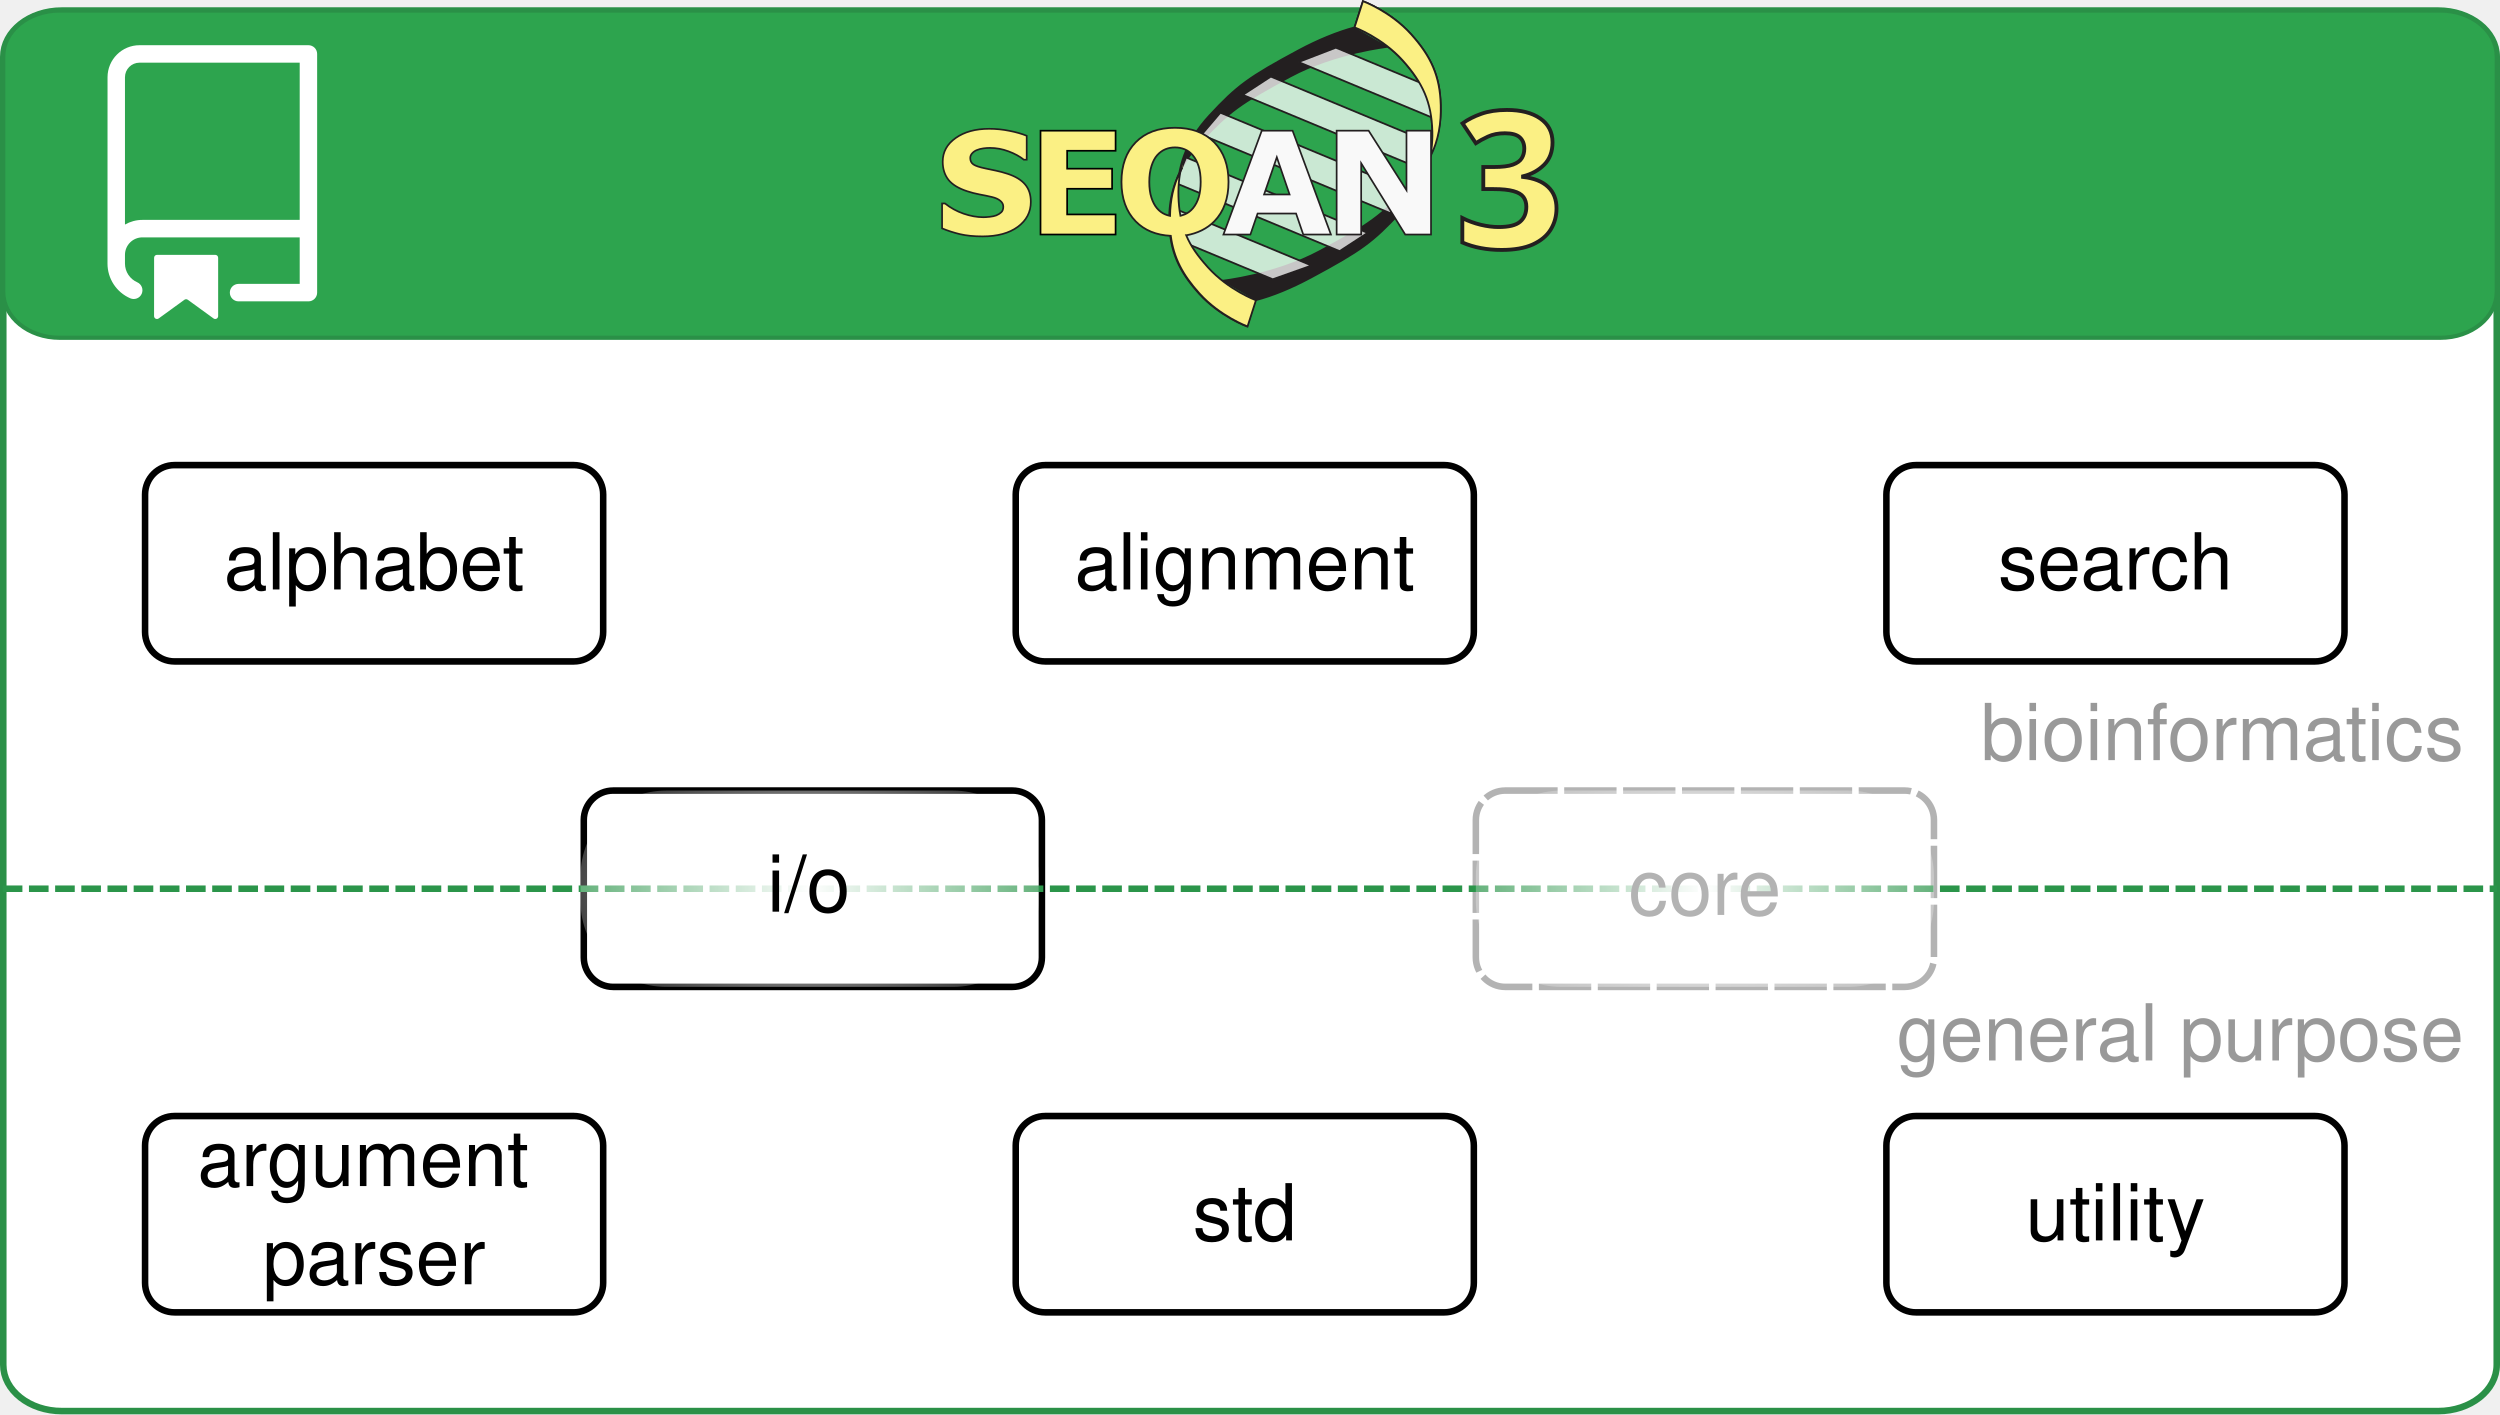
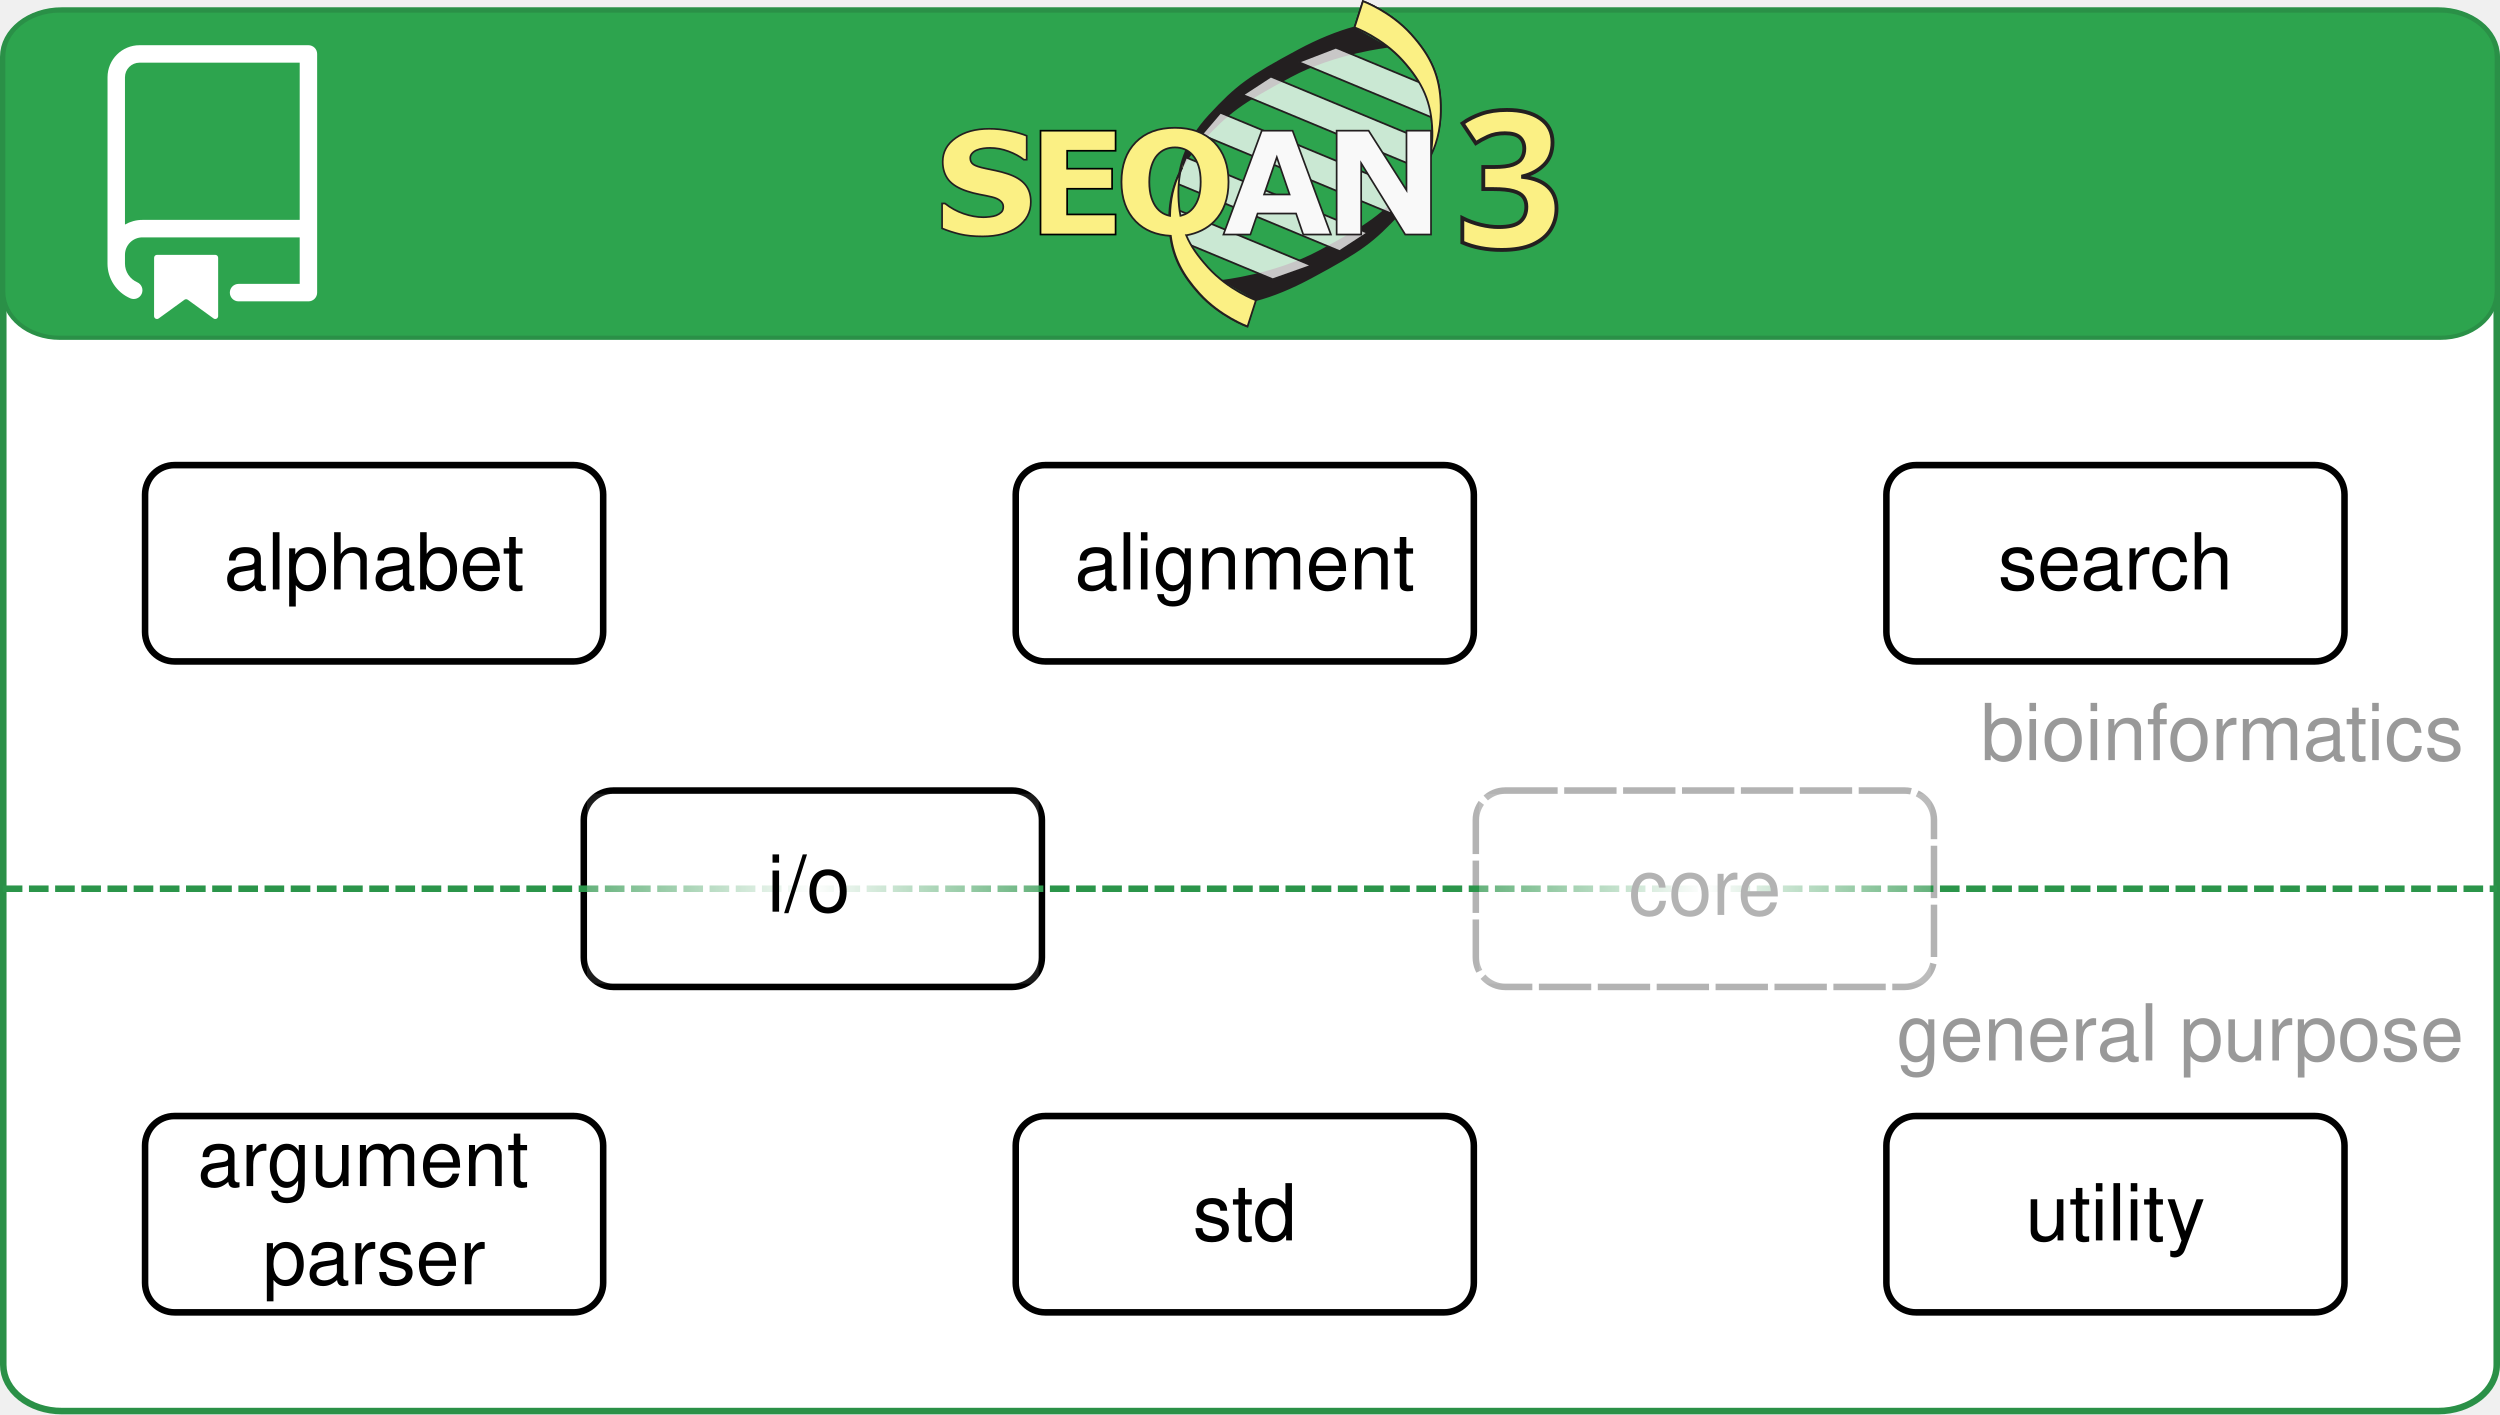
<svg xmlns="http://www.w3.org/2000/svg" xmlns:xlink="http://www.w3.org/1999/xlink" version="1.1" width="382" height="216.113" viewBox="-0.5 -0.5 382 216.113" content="&lt;mxfile&gt;&lt;diagram id=&quot;iIho2gWaMEdUltkhDgUj&quot; name=&quot;Page-1&quot;&gt;7V1bc+K4Ev4t54E6Mw9J+QIGHhMSzmxV9tRUZbd291HYAnxiLMaWEzK//rRkyRdJDgbMJZlMpgJuS7Lc3V+ru3VJz52sNv9J0Hr5Owlw1HOsYNNz73qO47iuCx+M8ppT7L49yCmLJAwErSQ8hj+xIFqCmoUBTmsFKSERDdd1ok/iGPu0RkNJQl7qxeYkqj91jRZYIzz6KNKpf4UBXebUvu2W9G84XCzFk52xqLBCsqx4kXSJAvJSIbn3PXeSEELzb6vNBEeMeZIteb1pw92iXwmOaZsKruwHfZXvhgN4VXFJErokCxKj6L6k3iYkiwPMWrDgqizzQMgaiDYQ/4cpfRVyQxklQFrSVSTu4k1I/658/4c1dT0QV3cb0TK/eJUXcXDDJAeXMYlxTpmGUSTupzQhT3hCIpLw93Cn0/F4Cu99m78he61GJglSSrLEF6WcYSEO0GNMVpgmr1AmwRGi4XO9LST0aVGUK6p+JyE8xbGk8o+FpgvV9zyn3gRFyQJTUauUHHypdKMkcXmaZZu/gWM9oygT3Q2hDmEkfw6/o3CWoLyzdQ2IIgASY/HLMqT4cY04U14AzHU5onSdo2sebpg+3AYoXXLFYHefcUJDwMxNFC5ioK3CIOD6s01UrCLevC0sXTCygju8VlgsrcZLCVXbEmWWFZgWRJM4a4J4i+sa0x/xj5u453gRPOZ2lsC3Bfu2COkym137ZAVNpvgHiuWn26FEVCFQBtEu+Dyyakw28LgwLlUeF8RDeOxqPEbReolmmGqcK22VvZ17XaifXefLUOfL0MCWLrjSb4L7mVninI8lA40lKUaJvzw7T1Q1saUDdAKmeAb0gHFY4fj88FF15ZR80YfLIMFodRUCBzaHcaY2Lh5DfbzTYWqksUmObVkkxzZJiUJJud+wgQk8JwKj0A3Ur42K8MyyqF5ZUtI1GyRzGgx1oQ/t3CGKWHM0yXyaJRAVMK+aZODRO9YMs47HfpQxUZUPqzakj8wH9OrLLaIUJyHvRvlga3P3dcvjjQ8DYpWpigqC/lDNnRLO8Rw8Y4VU0UeTuja6awTuzCPueS+BhuMjKLTb3+pO2GODQttWBxo91jTaz5K85zdNTK/6XIJhPtTAyVucBO0Mf6IZb4rFLGvm5fOOD257gzvWFsRKaR422U2i7cLM6uz1TM5aB8yVkqxwd54xoDLmutOPyV+7HoEU2n0Cfvc9jaUnjOjLKP6fXiWIb4jo4dX+rl5U8gDssqzGr2S9OYmp6IirZAb8CKUwLPyxDONagkCXNUSd47GIOvM7MpHj7Z0ysGUqiofwQhwDs6K0TiO0lrvuvkCrVoDXwAYc+4YwH17vAYKmaEe45SHkdqxV5GSP2MjJnnWL/KcFVzcFdfldkgQ4aYtHkd0TnegV8KmKKYdDI1CvrGvb7o/qaM2v9k30yCJkPk/xoTkcqVKXnU4Af8YP4wWr1JE/MFQMqMG/PV56QUbS78iE2ruZUM0WTibT6f0Blq+vWz57fKDl41XBsqPXSgFhZnTYSUdSyUsNBkoCXClvK/nYXcv3haaWqpX3eG/A61mcLlIW2wR+oPOuJFzd00WjMsVzYqx2hbt7bzqdTHbCXRVjlTmjLicpBqpAPbfeRI59bZJiV7AORubnNIFPLd85+PR84eWkxvqD86HM1p3LbjLuzU55Bxwr5nOkupwwmWjrabIOsvFHnTlzzskuPQdz8cOepl4nTMI6elalI0u1bYjqVsVOyTI9lDpOft8A0nuvKw6qSjewTgdS48yRHAUuZzVBJ0PIedYOODr3Ljzw3DF3t01YO6/SESpZCzyPs3LHVdyvfrHOZItXvIcj6trnVISLXpY1Oopw1WVZw5FTb6LDZVmNnqE1RymfzLwYU3rchVlDQwRzPOPqntW47oKpzjHTSSZOx4ySpO2rPkYDZnbNEqjYHFtvp+jU8rJfjeUb3qOrrIJhflkCPkWrXwfuIznPchq4mxYJFhGSNnuCY5yw9STqjYuRTZdhWP/Ma2SlK3X5pnhn92aPhG7VVLv9o5hqLdE6aGeq93Fd9QmMN3CHg5B1MwjB8YmBCb8q/oYDPYw/Iv7GHxZ/Sq5lZ/w1LBc4EH/DcX1W8oi7PmRG7ePmENR1Jey6ogFzi/3UdWendUFTi/301HVB9oFKVU9SDA71yVuv9r6gnJL9qQ9N+uA1jBid64OrJ3G//XY7veCRt8v0ueed1e8dvZ9xd78FDicfr4c6lJpUoHsobdkxYuEN9kEcyS8KrtM6tf13k987dc68fyggdsvLHcGp7etztzKF5if1HJqKNL+6FQhvKE5AvHqxecIWzlrf/nh8+E3fafPBMnFjwxbMIwJTz8Td8AKEbUIHPYXfD1x8odi9Ba/Gnsm+h/EiwqV8ryherUFrMWeNVZVjRV7ej4xQ4Qle5ds92JYze7ze8HryvmkL2AHNROETLt4IrdfqywCp7L+qYvq+l7b7utrvjzEpb90C1tS16liPu9FFdano2OB/uaatMcWOx4M0UV/fd/P9uyaK/Zd+NHJe3bNSFSPA3Z4hGzsmQ2BZ3v3N1BDV8H/dCKXvjWtCMe3Qdoy77zoRij4f+tcSsXEmZACiywr8mQl/JlHGtpFerflhKpe4g6xtRHqI7IoN0qaTF0zC6mQ//Ttal3BByYRqyqA5vbCncyewW0suHbosvDV29alNtu8I7mPUoRP19s6xtiLbwfuSIjGMtl04ZI7ij9m219cdMtszWVyvAxQbdoR9ovisKUE5H1dDsXMiFA/0xcQUp5QfXBAyOHNMg/f6CekmSKsLm0+N6PeXWPzwiHYMiD50ZWprfXA0RMf4JfejP0HcGJwqs7SnBrG+cqLNyToTEvs4iVOenGh1cM03wlSBEq55VxDg4EXCUxLW7wjMfvJvEXelPAB7IckTHwh4hXz3uTtt+ahbzPaFO9aKgH6jfEjh7azB3kh9zClyr7qF5ixIAykUiRQZC87DOOTRtmPd/PeOtZLNIkFp1R0RWKIZydjnKgPNr6SX8vwTzQst0TMu4s8UrdhH9TQF6wu+Xlwzltw9PlyVAeqKq4VIOGYp7+3sVaSAfJLlDyTiAMb0a8uuAyqf2Kmk7BDRGL5U19NsqYpRWjwSOsSYijfrEAMu2JIb0G5QbseyLWuGfgKy2BlN8MorxNWzwpp2xyKBcuT/W75YQuYh/dfFnoOUH3FgOgSpG/PXgeEaSfMjV1raut0aOKacgLoObC+7pc8ot7Fbf3KlnDDd3Mdy4Y2/RPGihGiQHwSWyoPAmL3Ik/qFZSlgmOJofvWShJTi2FTVNcyHfyroIVMQ7lk11LB9OWB2uczhL9idakZfm0YKsAyHOj9V5YP5UQP1bNgT+1F6UgpEYJyG/4KiBKPgNR8Y+XwN4QM9c3pyzyWl4LZ81YT9q80RjJ26TE37To83R+Dp878xxoxtukhfEN9Nko8SGR9kQvopQFWA3uiIkzxwWZ5hn8/3l38JwL3/Pw==&lt;/diagram&gt;&lt;/mxfile&gt;" id="svg368">
  <defs id="defs2">
+     <style id="style2">
+     svg #alphabet:target,
+     svg #alignment:target,
+     svg #search:target,
+     svg #io:target
+     { fill: #2da44e }
+     </style>
    <linearGradient id="linearGradient13006">
      <stop style="stop-color:#ffffff;stop-opacity:1;" offset="0" id="stop13002" />
      <stop style="stop-color:#ffffff;stop-opacity:0;" offset="1" id="stop13004" />
    </linearGradient>
-     <radialGradient xlink:href="#linearGradient13006" id="radialGradient13168" cx="227.606" cy="151.386" fx="227.606" fy="151.386" r="20.845" gradientTransform="matrix(2.331376,0,0,1.242768,-407.4318,-52.83914)" gradientUnits="userSpaceOnUse" />
-     <radialGradient xlink:href="#linearGradient13006" id="radialGradient13168-1" cx="227.606" cy="151.386" fx="227.606" fy="151.386" r="20.845" gradientTransform="matrix(2.331376,0,0,1.242768,-270.625,-52.83914)" gradientUnits="userSpaceOnUse" />
+     <radialGradient xlink:href="#linearGradient13006" id="radialGradient13168" cx="227.606" cy="151.386" fx="227.606" fy="151.386" r="20.845" gradientTransform="matrix(2.298233,0,0,1.201997,-399.3906,-46.67155)" gradientUnits="userSpaceOnUse" />
+     <radialGradient xlink:href="#linearGradient13006" id="radialGradient13168-1" cx="227.606" cy="151.386" fx="227.606" fy="151.386" r="20.845" gradientTransform="matrix(2.298022,0,0,1.201392,-263.0332,-46.57314)" gradientUnits="userSpaceOnUse" />
  </defs>
  <rect style="fill:#ffffff;fill-opacity:1;stroke:#2a9047;stroke-width:1;stroke-linejoin:round;stroke-miterlimit:11;stroke-dasharray:none;stroke-opacity:1;stop-color:#000000" id="rect1391" width="381" height="214" x="0" y="1.113" rx="8.946" ry="7.066" />
  <rect x="225.009" y="120.298" width="70" height="30" rx="4.5" ry="4.5" fill="#ffffff" stroke="#000000" pointer-events="all" id="rect46-6" style="stroke-width:1;stroke-miterlimit:4;stroke-dasharray:8, 1;stroke-dashoffset:0;stroke:#b3b3b3" />
  <g id="g7371" transform="translate(-88.33468,0.566883)">
-     <rect x="110" y="70" width="70" height="30" rx="4.5" ry="4.5" fill="#ffffff" stroke="#000000" pointer-events="all" id="rect22" />
+     <rect x="110" y="70" width="70" height="30" rx="4.5" ry="4.5" fill="#ffffff" stroke="#000000" pointer-events="all" id="alphabet" />
    <text x="145" y="89" fill="#000000" font-family="Helvetica" font-size="12px" text-anchor="middle" id="text24">alphabet</text>
  </g>
  <g id="g7383" transform="translate(177.7399,-44.43312)">
-     <rect x="110" y="115" width="70" height="30" rx="4.5" ry="4.5" fill="#ffffff" stroke="#000000" pointer-events="all" id="rect38" />
+     <rect x="110" y="115" width="70" height="30" rx="4.5" ry="4.5" fill="#ffffff" stroke="#000000" pointer-events="all" id="search" />
    <text x="145" y="134" fill="#000000" font-family="Helvetica" font-size="12px" text-anchor="middle" id="text40">search</text>
  </g>
  <g id="g7389" transform="translate(-55.29737,-44.43312)">
-     <rect x="210" y="115" width="70" height="30" rx="4.5" ry="4.5" fill="#ffffff" stroke="#000000" pointer-events="all" id="rect46" />
+     <rect x="210" y="115" width="70" height="30" rx="4.5" ry="4.5" fill="#ffffff" stroke="#000000" pointer-events="all" id="alignment" />
    <text x="245" y="134" fill="#000000" font-family="Helvetica" font-size="12px" text-anchor="middle" id="text48">alignment</text>
  </g>
  <g id="g7371-3" transform="translate(-88.33468,100.0292)">
    <rect x="110" y="70" width="70" height="30" rx="4.5" ry="4.5" fill="#ffffff" stroke="#000000" pointer-events="all" id="rect22-5" />
    <text x="145" y="80.7" fill="#000000" font-family="Helvetica" font-size="12px" text-anchor="middle" id="text24-9">
      <tspan id="tspan14345" x="145" y="80.7">argument</tspan>
      <tspan id="tspan14347" x="145" y="95.7">parser</tspan>
    </text>
  </g>
  <g id="g7383-1" transform="translate(177.7399,55.02923)">
    <rect x="110" y="115" width="70" height="30" rx="4.5" ry="4.5" fill="#ffffff" stroke="#000000" pointer-events="all" id="rect38-2" />
    <text x="145" y="134" fill="#000000" font-family="Helvetica" font-size="12px" text-anchor="middle" id="text40-9">utility</text>
  </g>
  <g id="g7389-3-9" transform="translate(-55.29738,55.02923)">
    <rect x="210" y="115" width="70" height="30" rx="4.5" ry="4.5" fill="#ffffff" stroke="#000000" pointer-events="all" id="rect46-6-7" />
    <text x="245" y="134" fill="#000000" font-family="Helvetica" font-size="12px" text-anchor="middle" id="text48-2-3">
      <tspan id="tspan16231-6" x="245" y="134">std</tspan>
    </text>
  </g>
  <rect style="fill:#2da44e;fill-opacity:1;stroke:#2a9047;stroke-width:0.639;stroke-linejoin:round;stroke-miterlimit:11;stroke-dasharray:none;stroke-opacity:1;stop-color:#000000" id="rect43" width="381" height="50" x="0" y="1.113" rx="8.613" ry="7" />
  <g id="g1023" transform="matrix(6.725453,0,0,6.725453,-349.7039,-381.9213)" style="fill:#ffffff;stroke-width:0.562">
    <path fill-rule="evenodd" d="m 54.366,58.468 a 0.728,0.728 0 0 1 0.728,-0.728 h 3.836 a 0.198,0.198 0 0 1 0.198,0.198 v 5.424 a 0.198,0.198 0 0 1 -0.198,0.198 h -1.587 a 0.198,0.198 0 0 1 0,-0.397 h 1.389 V 62.106 H 55.159 a 0.397,0.397 0 0 0 -0.397,0.397 v 0.198 c 0,0.189 0.114,0.353 0.278,0.425 a 0.198,0.198 0 0 1 -0.159,0.364 0.86,0.86 0 0 1 -0.516,-0.788 z m 4.366,-0.331 v 3.572 H 55.159 c -0.144,0 -0.28,0.039 -0.397,0.106 v -3.347 c 0,-0.183 0.148,-0.331 0.331,-0.331 z" id="path2-6" style="fill:#ffffff;stroke-width:0.149" />
    <path d="m 55.424,62.569 a 0.066,0.066 0 0 1 0.066,-0.066 h 1.323 a 0.066,0.066 0 0 1 0.066,0.066 v 1.326 a 0.066,0.066 0 0 1 -0.105,0.053 l -0.584,-0.424 a 0.066,0.066 0 0 0 -0.078,0 l -0.584,0.424 a 0.066,0.066 0 0 1 -0.105,-0.053 z" id="path4-7" style="fill:#ffffff;stroke-width:0.149" />
  </g>
  <g id="g2102" transform="translate(5.818478,-7.262692)">
    <text xml:space="preserve" style="font-style:normal;font-variant:normal;font-weight:normal;font-stretch:normal;font-size:29.121px;line-height:1.25;font-family:System-ui;-inkscape-font-specification:System-ui;letter-spacing:0px;word-spacing:0px;fill:#fbf084;fill-opacity:1;stroke:#231f20;stroke-width:0.591" x="216.016" y="44.653" id="text33288">
      <tspan id="tspan33286" style="font-style:normal;font-variant:normal;font-weight:bold;font-stretch:normal;font-family:System-ui;-inkscape-font-specification:'System-ui Bold';fill:#fbf084;fill-opacity:1;stroke:#231f20;stroke-width:0.591" x="216.016" y="44.653">3</tspan>
    </text>
    <g id="g60237" transform="matrix(0.3091423,0,0,0.3092629,154.2056,9.395894)" style="stroke-width:0.847">
      <g aria-label="S" transform="matrix(0.3527778,0,0,0.3527778,-57.36531,107.3525)" id="S" style="font-variant:normal;font-weight:bold;font-stretch:normal;font-size:200px;font-family:Verdana;-inkscape-font-specification:Verdana-Bold;writing-mode:lr-tb;fill:#fbf084;fill-opacity:1;fill-rule:nonzero;stroke:none;stroke-width:2.401;stroke-miterlimit:4;stroke-dasharray:none">
        <path d="m 134.961,-45.703 q 0,21.484 -18.262,34.961 -18.164,13.379 -49.414,13.379 -18.066,0 -31.543,-3.125 Q 22.363,-3.711 10.645,-8.594 v -34.863 h 4.102 q 11.621,9.277 25.977,14.258 14.453,4.98 27.734,4.98 3.418,0 8.984,-0.586 5.566,-0.586 9.082,-1.953 4.297,-1.758 7.031,-4.395 2.832,-2.637 2.832,-7.812 0,-4.785 -4.102,-8.203 -4.004,-3.516 -11.816,-5.371 -8.203,-1.953 -17.383,-3.613 -9.082,-1.758 -17.09,-4.395 -18.359,-5.957 -26.465,-16.113 -8.008,-10.254 -8.008,-25.391 0,-20.312 18.164,-33.105 18.262,-12.891 46.875,-12.891 14.355,0 28.32,2.832 14.062,2.734 24.316,6.934 v 33.496 h -4.004 q -8.789,-7.031 -21.582,-11.719 -12.695,-4.785 -25.977,-4.785 -4.688,0 -9.375,0.684 -4.59,0.586 -8.887,2.344 -3.809,1.465 -6.543,4.492 -2.734,2.93 -2.734,6.738 0,5.762 4.395,8.887 4.395,3.027 16.602,5.566 8.008,1.66 15.332,3.223 7.422,1.562 15.918,4.297 16.699,5.469 24.609,14.941 8.008,9.375 8.008,24.414 z" style="fill:#fbf084;fill-opacity:1;stroke:#231f20;stroke-width:2.401;stroke-miterlimit:4;stroke-dasharray:none;stroke-opacity:1" id="path884" />
      </g>
      <g aria-label="E" transform="matrix(0.3527778,0,0,0.3527778,-68.69728,158.828)" id="E" style="font-variant:normal;font-weight:bold;font-stretch:normal;font-size:200px;font-family:Verdana;-inkscape-font-specification:Verdana-Bold;writing-mode:lr-tb;fill:#fbf084;fill-opacity:1;fill-rule:nonzero;stroke:#000000;stroke-width:2.401;stroke-miterlimit:4;stroke-dasharray:none;stroke-opacity:1">
        <path d="M 285.852,-145.915 H 180.676 v -145.41 h 105.176 v 28.125 h -67.871 v 25.098 h 62.988 v 28.125 h -62.988 v 35.938 h 67.871 z" style="fill:#fbf084;fill-opacity:1;stroke:#000000;stroke-width:2.401;stroke-miterlimit:4;stroke-dasharray:none;stroke-opacity:1" id="path887" />
      </g>
      <g id="dna" transform="matrix(0.3527778,0,0,-0.3527778,-68.69728,158.828)" style="stroke-width:0.847">
        <g id="g890" clip-path="url(#clipPath894-3)" style="stroke-width:0.847">
          <g id="g896" transform="translate(481.6826,53.8262)" style="stroke-width:0.847">
            <path d="m 0,0 c 24.573,6.341 50.864,17.312 78.074,31.921 70.525,37.867 86.553,49.7 125.022,91.117 34.171,36.789 45.921,74.497 44.881,113.604 -1.069,40.234 -13.35,68.037 -41.675,99.401 -28.852,31.951 -67.321,46.151 -67.321,46.151 l 11.756,36.685 c 0,0 38.468,-14.201 67.321,-46.15 28.323,-31.365 40.604,-59.168 41.673,-99.404 1.04,-39.107 -10.71,-76.811 -44.88,-113.601 C 176.381,118.306 160.354,106.474 89.828,68.605 27.328,35.048 -46.95,27.187 -46.95,27.187 m 232.785,327.861 c 0,0 -74.114,-7.929 -136.614,-41.487 -70.526,-37.869 -86.554,-49.703 -125.024,-91.121 -34.169,-36.785 -45.918,-74.496 -44.88,-113.601 1.069,-40.234 13.352,-68.037 41.675,-99.402 28.851,-31.951 67.32,-46.151 67.32,-46.151 L 0.067,-0.03 c 0,0 -38.469,14.201 -67.32,46.15 -28.324,31.366 -40.606,59.17 -41.675,99.402 -1.039,39.107 10.711,76.817 44.88,113.604 38.469,41.416 54.498,53.251 125.023,91.118 26.192,14.061 54.2,25.589 78.195,31.941" style="fill:#231f20;fill-opacity:1;fill-rule:nonzero;stroke:#231f20;stroke-width:2.541;stroke-linecap:butt;stroke-linejoin:miter;stroke-miterlimit:4;stroke-dasharray:none;stroke-opacity:1" id="path898" />
          </g>
          <g id="g900" transform="translate(670.8203,175.7402)" style="fill:#ffffff;fill-opacity:0.75;stroke-width:0.847">
            <path d="m 0,0 -264.586,109.896 26.398,30.906 266.569,-110.72 z" style="fill:#ffffff;fill-opacity:0.75;fill-rule:nonzero;stroke:none;stroke-width:0.847" id="path902" />
          </g>
          <g id="g904" transform="translate(670.8203,175.7402)" style="stroke-width:0.847">
            <path d="m 0,0 -264.586,109.896 26.398,30.906 266.569,-110.72 z" style="fill:none;stroke:#231f20;stroke-width:2.541;stroke-linecap:butt;stroke-linejoin:miter;stroke-miterlimit:4;stroke-dasharray:none;stroke-opacity:1" id="path906" />
          </g>
          <g id="g908" transform="translate(718.4316,235.8828)" style="fill:#ffffff;fill-opacity:0.75;stroke-width:0.847">
            <path d="m 0,0 -254.367,105.594 39.272,25.619 229.654,-95.387 z" style="fill:#ffffff;fill-opacity:0.75;fill-rule:nonzero;stroke:none;stroke-width:0.847" id="path910" />
          </g>
          <g id="g912" transform="translate(718.4316,235.8828)" style="stroke-width:0.847">
            <path d="m 0,0 -254.367,105.594 39.272,25.619 229.654,-95.387 z" style="fill:none;stroke:#231f20;stroke-width:2.541;stroke-linecap:butt;stroke-linejoin:miter;stroke-miterlimit:4;stroke-dasharray:none;stroke-opacity:1" id="path914" />
          </g>
          <g id="g916" transform="translate(727.7051,310.3706)" style="fill:#ffffff;fill-opacity:0.75;stroke-width:0.847">
            <path d="M 0,0 -185.625,77.1 -133.29,97.232 4.895,39.837 Z" style="fill:#ffffff;fill-opacity:0.75;fill-rule:nonzero;stroke:none;stroke-width:0.847" id="path918" />
          </g>
          <g id="g920" transform="translate(727.7051,310.3706)" style="stroke-width:0.847">
            <path d="M 0,0 -185.625,77.1 -133.29,97.232 4.895,39.837 Z" style="fill:none;stroke:#231f20;stroke-width:2.541;stroke-linecap:butt;stroke-linejoin:miter;stroke-miterlimit:4;stroke-dasharray:none;stroke-opacity:1" id="path922" />
          </g>
          <g id="g924" transform="translate(384.623,253.8262)" style="fill:#ffffff;fill-opacity:0.75;stroke-width:0.847">
            <path d="m 0,0 254.367,-105.595 -39.271,-25.619 -229.655,95.388 z" style="fill:#ffffff;fill-opacity:0.75;fill-rule:nonzero;stroke:none;stroke-width:0.847" id="path926" />
          </g>
          <g id="g928" transform="translate(384.623,253.8262)" style="stroke-width:0.847">
            <path d="m 0,0 254.367,-105.595 -39.271,-25.619 -229.655,95.388 z" style="fill:none;stroke:#231f20;stroke-width:2.541;stroke-linecap:butt;stroke-linejoin:miter;stroke-miterlimit:4;stroke-dasharray:none;stroke-opacity:1" id="path930" />
          </g>
          <g id="g932" transform="translate(375.3496,179.3389)" style="fill:#ffffff;fill-opacity:0.75;stroke-width:0.847">
            <path d="M 0,0 185.065,-76.867 130.677,-96.147 -4.895,-39.838 Z" style="fill:#ffffff;fill-opacity:0.75;fill-rule:nonzero;stroke:none;stroke-width:0.847" id="path934" />
          </g>
          <g id="g936" transform="translate(375.3496,179.3389)" style="stroke-width:0.847">
            <path d="M 0,0 185.065,-76.867 130.677,-96.147 -4.895,-39.838 Z" style="fill:none;stroke:#231f20;stroke-width:2.541;stroke-linecap:butt;stroke-linejoin:miter;stroke-miterlimit:4;stroke-dasharray:none;stroke-opacity:1" id="path938" />
          </g>
        </g>
      </g>
      <path d="m 65.622,70.615 c -1.863,5.877 -2.57,11.835 -2.409,17.887 0.091,3.422 0.411,6.588 0.986,9.579 l 0.141,-0.031 c 0.116,-0.027 0.232,-0.055 0.347,-0.086 0.575,-0.151 1.139,-0.344 1.693,-0.58 1.539,-0.653 2.884,-1.669 4.034,-3.047 1.286,-1.56 2.239,-3.401 2.859,-5.523 0.62,-2.122 0.932,-4.618 0.932,-7.487 0,-3.076 -0.357,-5.691 -1.07,-7.849 -0.712,-2.157 -1.643,-3.9 -2.79,-5.231 -1.173,-1.377 -2.523,-2.375 -4.05,-2.995 -1.528,-0.62 -3.119,-0.93 -4.772,-0.93 -1.678,0 -3.258,0.299 -4.739,0.896 -1.483,0.597 -2.844,1.583 -4.084,2.96 -1.149,1.284 -2.085,3.058 -2.808,5.318 -0.725,2.26 -1.086,4.882 -1.086,7.864 0,3.054 0.35,5.653 1.051,7.798 0.7,2.146 1.625,3.894 2.774,5.248 1.149,1.355 2.493,2.354 4.032,2.996 0.675,0.282 1.364,0.501 2.07,0.659 0.04,0.009 0.08,0.018 0.12,0.026 l 0.199,0.041 c 0.14,-7.525 1.52,-14.906 5.169,-22.171 0.27,-0.537 0.556,-1.074 0.855,-1.61 m 1.966,33.38 c 2.379,5.61 5.731,10.295 10.726,15.828 10.178,11.271 23.749,16.281 23.749,16.281 l -4.147,12.941 c 0,0 -13.571,-5.009 -23.749,-16.281 -8.37,-9.27 -12.77,-17.658 -14.199,-28.482 -7.272,-0.374 -13.053,-2.763 -17.343,-7.166 -4.688,-4.812 -7.032,-11.308 -7.032,-19.487 0,-8.248 2.344,-14.766 7.032,-19.556 4.688,-4.79 11.158,-7.185 19.408,-7.185 8.227,0 14.697,2.395 19.408,7.185 4.712,4.79 7.068,11.308 7.068,19.556 0,8.179 -2.346,14.675 -7.034,19.487 -3.466,3.557 -8.368,5.955 -13.793,6.883 z" style="fill:#fbf084;fill-opacity:1;stroke:#231f20;stroke-width:0.896;stroke-linecap:butt;stroke-linejoin:miter;stroke-miterlimit:4;stroke-dasharray:none;stroke-opacity:1" id="Q" />
      <g aria-label="A" transform="matrix(0.3527778,0,0,0.3527778,84.62531,107.3538)" id="A" style="font-variant:normal;font-weight:bold;font-stretch:normal;font-size:200px;font-family:Verdana;-inkscape-font-specification:Verdana-Bold;writing-mode:lr-tb;fill:#f9f9f9;fill-opacity:1;fill-rule:nonzero;stroke:#231f20;stroke-width:2.401;stroke-miterlimit:4;stroke-dasharray:none;stroke-opacity:1">
        <path d="m 152.93,0 h -38.77 l -10.059,-29.395 H 50.195 L 40.137,0 H 2.344 L 56.055,-145.41 H 99.219 Z M 95.02,-56.055 77.148,-108.203 59.277,-56.055 Z" style="fill:#f9f9f9;fill-opacity:1;stroke:#231f20;stroke-width:2.401" id="path893" />
      </g>
      <path d="m 186.848,70.512 c 0.3,-0.536 0.585,-1.073 0.855,-1.61 4.184,-8.328 5.385,-16.809 5.154,-25.485 -0.377,-14.194 -4.71,-24.003 -14.702,-35.067 -10.178,-11.271 -23.749,-16.281 -23.749,-16.281 l -4.147,12.941 c 0,0 13.571,5.009 23.749,16.281 9.993,11.065 14.325,20.873 14.702,35.066 0.161,6.052 -0.547,12.01 -2.409,17.887" style="fill:#fbf084;fill-opacity:1;fill-rule:nonzero;stroke:#231f20;stroke-width:0.896;stroke-linecap:butt;stroke-linejoin:miter;stroke-miterlimit:4;stroke-dasharray:none;stroke-opacity:1" id="path950" />
      <g aria-label="N" transform="matrix(0.3527778,0,0,0.3527778,-68.69728,158.828)" id="N" style="font-variant:normal;font-weight:bold;font-stretch:normal;font-size:200px;font-family:Verdana;-inkscape-font-specification:Verdana-Bold;writing-mode:lr-tb;fill:#f9f9f9;fill-opacity:1;fill-rule:nonzero;stroke:#00ffff;stroke-width:2.401;stroke-miterlimit:4;stroke-dasharray:none;stroke-opacity:1">
        <path d="m 727.796,-145.914 h -36.133 l -61.719,-99.805 v 99.805 h -34.375 v -145.41 h 44.824 l 53.027,83.301 v -83.301 h 34.375 z" style="fill:#f9f9f9;fill-opacity:1;stroke:#231f20;stroke-width:2.401" id="path903" />
      </g>
    </g>
  </g>
-   <rect x="88.703" y="120.298" width="70" height="30" rx="4.5" ry="4.5" fill="#ffffff" stroke="#000000" pointer-events="all" id="rect30" />
+   <rect x="88.703" y="120.298" width="70" height="30" rx="4.5" ry="4.5" fill="#ffffff" stroke="#000000" pointer-events="all" id="io" />
  <path style="fill:none;stroke:#2b954a;stroke-width:1;stroke-linecap:butt;stroke-linejoin:miter;stroke-miterlimit:4;stroke-dasharray:3, 1;stroke-dashoffset:0;stroke-opacity:1" d="m -0.077,135.298 c 380.528,0 381.106,0 381.106,0" id="path7679" />
-   <rect style="mix-blend-mode:normal;fill:url(#radialGradient13168-1);fill-opacity:1;fill-rule:nonzero;stroke:none;stroke-width:1;stroke-linejoin:round;stroke-miterlimit:4;stroke-dasharray:3, 1;stroke-dashoffset:0;stroke-opacity:1;stop-color:#000000" id="rect11845-3" width="70" height="30" x="225.009" y="120.298" ry="13.089" />
-   <rect style="mix-blend-mode:normal;fill:url(#radialGradient13168);fill-opacity:1;fill-rule:nonzero;stroke:none;stroke-width:1;stroke-linejoin:round;stroke-miterlimit:4;stroke-dasharray:3, 1;stroke-dashoffset:0;stroke-opacity:1;stop-color:#000000" id="rect11845" width="70" height="30" x="88.203" y="120.298" ry="13.089" />
+   <rect style="mix-blend-mode:normal;fill:url(#radialGradient13168-1);fill-opacity:1;fill-rule:nonzero;stroke:none;stroke-width:1;stroke-linejoin:round;stroke-miterlimit:4;stroke-dasharray:3, 1;stroke-dashoffset:0;stroke-opacity:1;stop-color:#000000" id="rect11845-3" width="68.999" height="29.001" x="225.51" y="120.8" ry="0" />
+   <rect style="mix-blend-mode:normal;fill:url(#radialGradient13168);fill-opacity:1;fill-rule:nonzero;stroke:none;stroke-width:1;stroke-linejoin:round;stroke-miterlimit:4;stroke-dasharray:3, 1;stroke-dashoffset:0;stroke-opacity:1;stop-color:#000000" id="rect11845" width="69.005" height="29.016" x="89.198" y="120.786" ry="0" />
  <g transform="translate(-121.9174,49.79807)" id="g36">
    <text x="245" y="89" fill="#000000" font-family="Helvetica" font-size="12px" text-anchor="middle" id="text32">i/o</text>
  </g>
  <g transform="translate(-33.96849,-36.22161)" id="g28-2" style="fill:#999999">
    <text x="336.107" y="151.866" fill="#000000" font-family="Helvetica" font-size="12px" text-anchor="right" id="text24-2" style="fill:#999999">
      <tspan id="tspan56080" x="336.107" y="151.866">bioinformatics</tspan>
    </text>
  </g>
  <g transform="translate(-33.96848,9.320556)" id="g28-2-2" style="fill:#999999">
    <text x="323.267" y="152.216" fill="#000000" font-family="Helvetica" font-size="12px" text-anchor="right" id="text24-2-8" style="fill:#999999">
      <tspan id="tspan58218" x="323.267" y="152.216">general purpose</tspan>
    </text>
  </g>
  <text x="260.009" y="139.298" fill="#000000" font-family="Helvetica" font-size="12px" text-anchor="middle" id="text48-2" style="fill:#b3b3b3">
    <tspan id="tspan16231" x="260.009" y="139.298">core</tspan>
  </text>
</svg>
